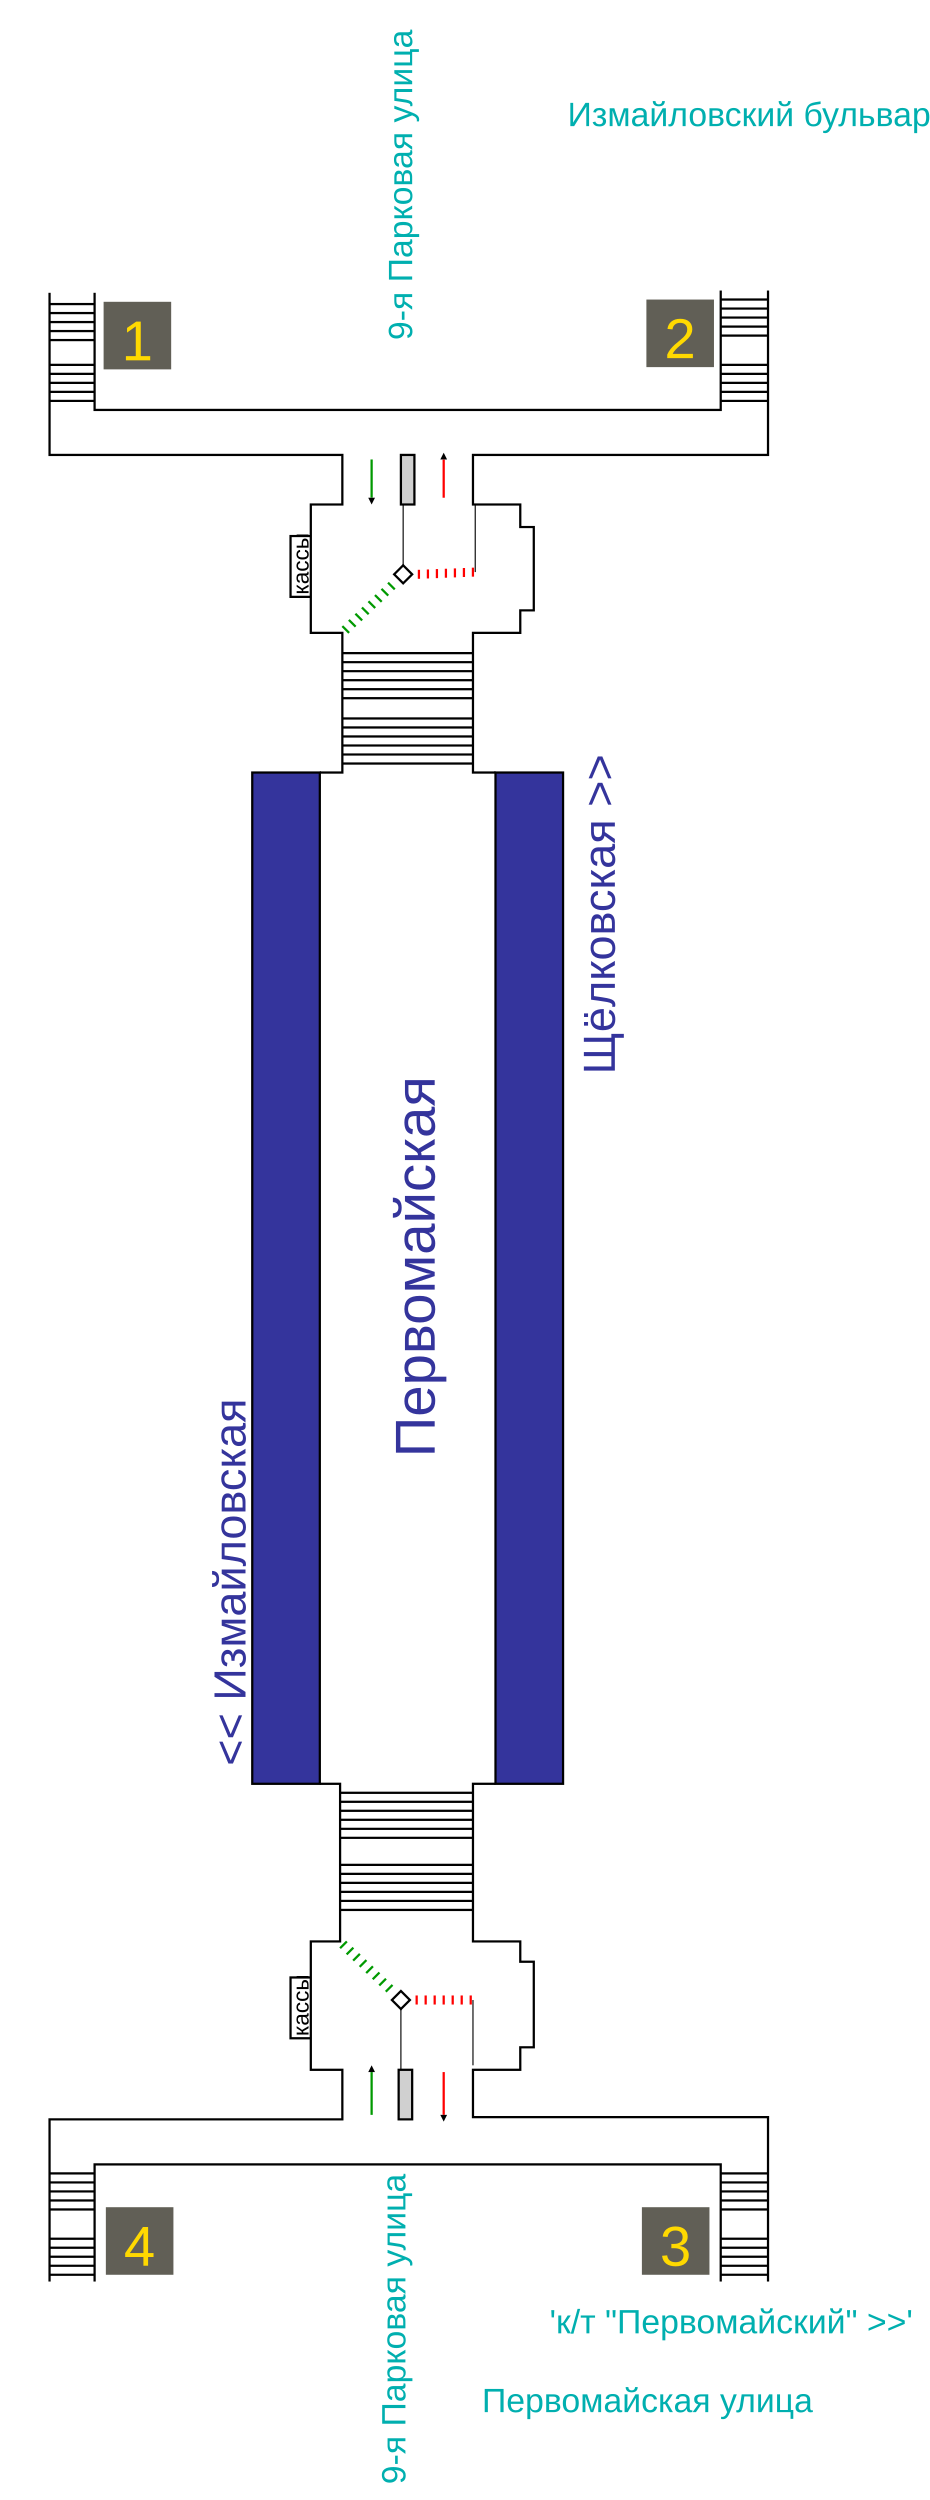
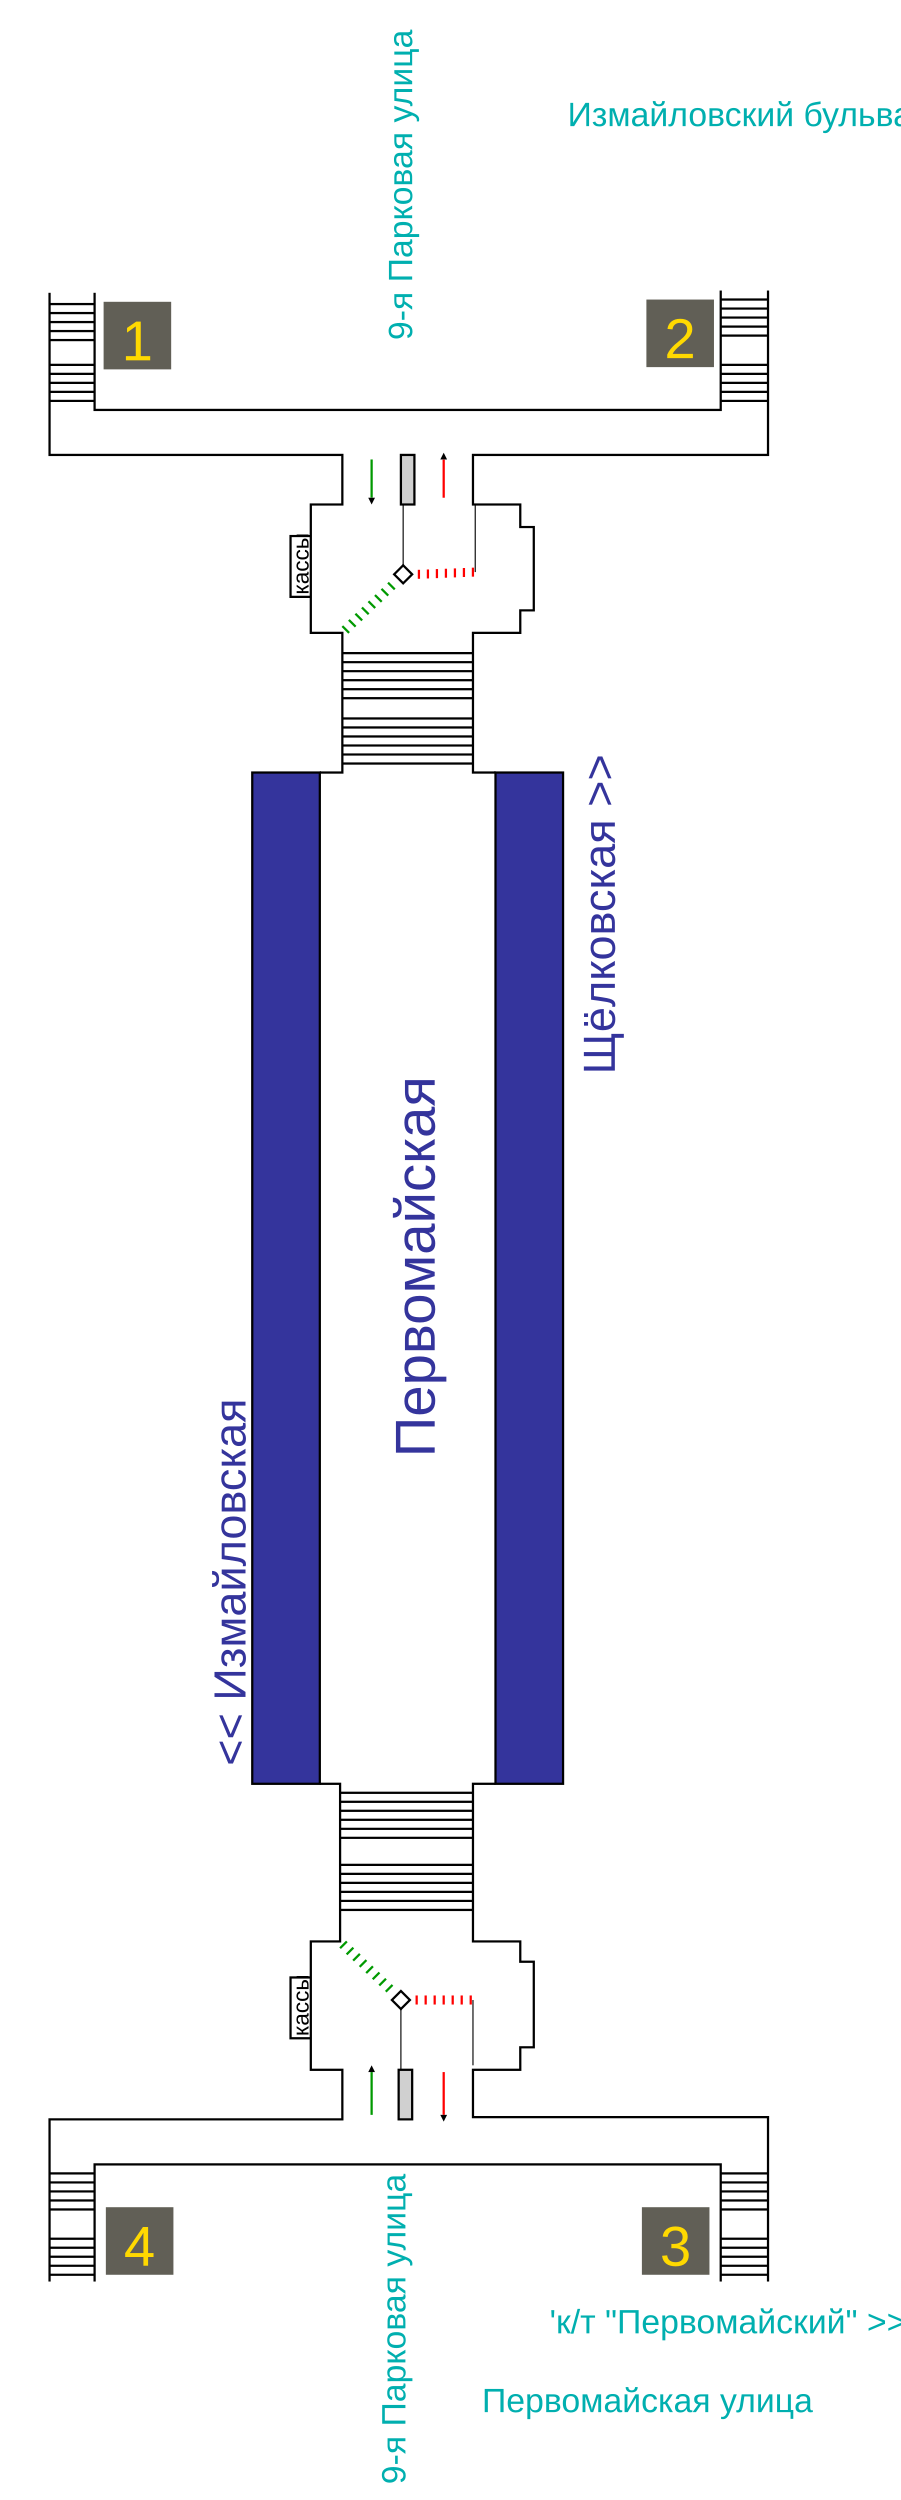
- <svg xmlns="http://www.w3.org/2000/svg" baseProfile="full" height="100%" version="1.1" width="100%">
+ <svg xmlns="http://www.w3.org/2000/svg" baseProfile="full" height="1110.0" version="1.1" width="400.0">
  <defs>
    <marker id="id261" markerHeight="3" markerUnits="strokeWidth" markerWidth="4" orient="auto" refX="0" refY="5" viewBox="0,0,10,10">
      <path d="M 0 0 L 10 5 L 0 10 z" />
    </marker>
  </defs>
-   <g transform="scale(0.5)">
-     <rect fill="none" height="1110" stroke="none" stroke-width="0" width="400" x="0" y="0" />
-     <g transform="rotate(-90.0,200,555)">
-       <polygon fill="#34349c" points="-37,497 -37,467 412,467 412,497" stroke="#000000" stroke-width="1" />
-       <polygon fill="#34349c" points="-37,605 -37,575 412,575 412,605" stroke="#000000" stroke-width="1" />
-       <text fill="#34349c" font-family="Arial" font-size="20" stroke="none" stroke-width="0" x="-29" y="464.0">&lt;&lt; Измайловская</text>
-       <text fill="#34349c" font-family="Arial" font-size="20" stroke="none" stroke-width="0" x="278" y="628.0">Щёлковская &gt;&gt;</text>
-       <text fill="#34349c" font-family="Arial" font-size="25" stroke="none" stroke-width="0" x="108" y="548.0">Первомайская</text>
-       <polyline fill="none" points="-37,575 -37,565 -107,565 -107,586 -116,586 -116,592 -154,592 -154,586 -164,586 -164,565 -185,565 -185,696 -258,696" stroke="#000000" stroke-width="1" />
-       <polyline fill="none" points="-258,675 -206,675 -206,397 -258,397" stroke="#000000" stroke-width="1" />
-       <polyline fill="none" points="-258,377 -186,377 -186,507 -164,507 -164,493 -107,493 -107,506 -37,506 -37,497" stroke="#000000" stroke-width="1" />
-       <line stroke="#000000" stroke-width="1" x1="-255" x2="-255" y1="377" y2="397" />
-       <line stroke="#000000" stroke-width="1" x1="-251" x2="-251" y1="377" y2="397" />
-       <line stroke="#000000" stroke-width="1" x1="-247" x2="-247" y1="377" y2="397" />
-       <line stroke="#000000" stroke-width="1" x1="-243" x2="-243" y1="377" y2="397" />
-       <line stroke="#000000" stroke-width="1" x1="-239" x2="-239" y1="377" y2="397" />
-       <line stroke="#000000" stroke-width="1" x1="-226" x2="-226" y1="377" y2="397" />
-       <line stroke="#000000" stroke-width="1" x1="-222" x2="-222" y1="377" y2="397" />
-       <line stroke="#000000" stroke-width="1" x1="-218" x2="-218" y1="377" y2="397" />
-       <line stroke="#000000" stroke-width="1" x1="-214" x2="-214" y1="377" y2="397" />
-       <line stroke="#000000" stroke-width="1" x1="-210" x2="-210" y1="377" y2="397" />
-       <line stroke="#000000" stroke-width="1" x1="-255" x2="-255" y1="675" y2="696" />
-       <line stroke="#000000" stroke-width="1" x1="-251" x2="-251" y1="675" y2="696" />
-       <line stroke="#000000" stroke-width="1" x1="-247" x2="-247" y1="675" y2="696" />
-       <line stroke="#000000" stroke-width="1" x1="-243" x2="-243" y1="675" y2="696" />
-       <line stroke="#000000" stroke-width="1" x1="-239" x2="-239" y1="675" y2="696" />
-       <line stroke="#000000" stroke-width="1" x1="-226" x2="-226" y1="675" y2="696" />
-       <line stroke="#000000" stroke-width="1" x1="-222" x2="-222" y1="675" y2="696" />
-       <line stroke="#000000" stroke-width="1" x1="-218" x2="-218" y1="675" y2="696" />
-       <line stroke="#000000" stroke-width="1" x1="-214" x2="-214" y1="675" y2="696" />
-       <line stroke="#000000" stroke-width="1" x1="-210" x2="-210" y1="675" y2="696" />
-       <line stroke="#000000" stroke-width="1" x1="-93" x2="-93" y1="506" y2="565" />
-       <line stroke="#000000" stroke-width="1" x1="-89" x2="-89" y1="506" y2="565" />
-       <line stroke="#000000" stroke-width="1" x1="-85" x2="-85" y1="506" y2="565" />
-       <line stroke="#000000" stroke-width="1" x1="-81" x2="-81" y1="506" y2="565" />
-       <line stroke="#000000" stroke-width="1" x1="-77" x2="-77" y1="506" y2="565" />
-       <line stroke="#000000" stroke-width="1" x1="-73" x2="-73" y1="506" y2="565" />
-       <line stroke="#000000" stroke-width="1" x1="-61" x2="-61" y1="506" y2="565" />
-       <line stroke="#000000" stroke-width="1" x1="-57" x2="-57" y1="506" y2="565" />
-       <line stroke="#000000" stroke-width="1" x1="-53" x2="-53" y1="506" y2="565" />
-       <line stroke="#000000" stroke-width="1" x1="-49" x2="-49" y1="506" y2="565" />
-       <line stroke="#000000" stroke-width="1" x1="-45" x2="-45" y1="506" y2="565" />
-       <line stroke="#000000" stroke-width="1" x1="-41" x2="-41" y1="506" y2="565" />
-       <polygon fill="#d0d0d0" points="-186,538 -186,532 -164,532 -164,538" stroke="#000000" stroke-width="1" />
-       <polyline fill="none" points="-150,493 -150,484 -123,484 -123,493" stroke="#000000" stroke-width="1" />
-       <text fill="#000000" font-family="Arial" font-size="10" stroke="none" stroke-width="0" x="-149" y="492.0">кассы</text>
-       <polyline fill="none" points="-137,533 -164,533" stroke="#000000" stroke-width="0.5" />
-       <polygon fill="none" points="-133,529 -129,533 -133,537 -137,533" stroke="#000000" stroke-width="1" />
-       <polyline fill="none" points="-133,565 -162,565" stroke="#000000" stroke-width="0.5" />
-       <line stroke="#009900" stroke-width="1" x1="-110" x2="-107" y1="506" y2="509" />
+   <g>
+     <rect fill="none" height="1110.0" stroke="none" stroke-width="0" width="400.0" x="0.0" y="0.0" />
+     <g transform="rotate(-90.0,200.0,555.0)">
+       <polygon fill="#34349c" points="-37.0,497.0 -37.0,467.0 412.0,467.0 412.0,497.0" stroke="#000000" stroke-width="1" />
+       <polygon fill="#34349c" points="-37.0,605.0 -37.0,575.0 412.0,575.0 412.0,605.0" stroke="#000000" stroke-width="1" />
+       <text fill="#34349c" font-family="Arial" font-size="20.0" stroke="none" stroke-width="0" x="-29.0" y="464.0">&lt;&lt; Измайловская</text>
+       <text fill="#34349c" font-family="Arial" font-size="20.0" stroke="none" stroke-width="0" x="278.0" y="628.0">Щёлковская &gt;&gt;</text>
+       <text fill="#34349c" font-family="Arial" font-size="25.0" stroke="none" stroke-width="0" x="108.0" y="548.0">Первомайская</text>
+       <polyline fill="none" points="-37.0,575.0 -37.0,565.0 -107.0,565.0 -107.0,586.0 -116.0,586.0 -116.0,592.0 -154.0,592.0 -154.0,586.0 -164.0,586.0 -164.0,565.0 -185.0,565.0 -185.0,696.0 -258.0,696.0" stroke="#000000" stroke-width="1" />
+       <polyline fill="none" points="-258.0,675.0 -206.0,675.0 -206.0,397.0 -258.0,397.0" stroke="#000000" stroke-width="1" />
+       <polyline fill="none" points="-258.0,377.0 -186.0,377.0 -186.0,507.0 -164.0,507.0 -164.0,493.0 -107.0,493.0 -107.0,506.0 -37.0,506.0 -37.0,497.0" stroke="#000000" stroke-width="1" />
+       <line stroke="#000000" stroke-width="1" x1="-255.0" x2="-255.0" y1="377.0" y2="397.0" />
+       <line stroke="#000000" stroke-width="1" x1="-251.0" x2="-251.0" y1="377.0" y2="397.0" />
+       <line stroke="#000000" stroke-width="1" x1="-247.0" x2="-247.0" y1="377.0" y2="397.0" />
+       <line stroke="#000000" stroke-width="1" x1="-243.0" x2="-243.0" y1="377.0" y2="397.0" />
+       <line stroke="#000000" stroke-width="1" x1="-239.0" x2="-239.0" y1="377.0" y2="397.0" />
+       <line stroke="#000000" stroke-width="1" x1="-226.0" x2="-226.0" y1="377.0" y2="397.0" />
+       <line stroke="#000000" stroke-width="1" x1="-222.0" x2="-222.0" y1="377.0" y2="397.0" />
+       <line stroke="#000000" stroke-width="1" x1="-218.0" x2="-218.0" y1="377.0" y2="397.0" />
+       <line stroke="#000000" stroke-width="1" x1="-214.0" x2="-214.0" y1="377.0" y2="397.0" />
+       <line stroke="#000000" stroke-width="1" x1="-210.0" x2="-210.0" y1="377.0" y2="397.0" />
+       <line stroke="#000000" stroke-width="1" x1="-255.0" x2="-255.0" y1="675.0" y2="696.0" />
+       <line stroke="#000000" stroke-width="1" x1="-251.0" x2="-251.0" y1="675.0" y2="696.0" />
+       <line stroke="#000000" stroke-width="1" x1="-247.0" x2="-247.0" y1="675.0" y2="696.0" />
+       <line stroke="#000000" stroke-width="1" x1="-243.0" x2="-243.0" y1="675.0" y2="696.0" />
+       <line stroke="#000000" stroke-width="1" x1="-239.0" x2="-239.0" y1="675.0" y2="696.0" />
+       <line stroke="#000000" stroke-width="1" x1="-226.0" x2="-226.0" y1="675.0" y2="696.0" />
+       <line stroke="#000000" stroke-width="1" x1="-222.0" x2="-222.0" y1="675.0" y2="696.0" />
+       <line stroke="#000000" stroke-width="1" x1="-218.0" x2="-218.0" y1="675.0" y2="696.0" />
+       <line stroke="#000000" stroke-width="1" x1="-214.0" x2="-214.0" y1="675.0" y2="696.0" />
+       <line stroke="#000000" stroke-width="1" x1="-210.0" x2="-210.0" y1="675.0" y2="696.0" />
+       <line stroke="#000000" stroke-width="1" x1="-93.0" x2="-93.0" y1="506.0" y2="565.0" />
+       <line stroke="#000000" stroke-width="1" x1="-89.0" x2="-89.0" y1="506.0" y2="565.0" />
+       <line stroke="#000000" stroke-width="1" x1="-85.0" x2="-85.0" y1="506.0" y2="565.0" />
+       <line stroke="#000000" stroke-width="1" x1="-81.0" x2="-81.0" y1="506.0" y2="565.0" />
+       <line stroke="#000000" stroke-width="1" x1="-77.0" x2="-77.0" y1="506.0" y2="565.0" />
+       <line stroke="#000000" stroke-width="1" x1="-73.0" x2="-73.0" y1="506.0" y2="565.0" />
+       <line stroke="#000000" stroke-width="1" x1="-61.0" x2="-61.0" y1="506.0" y2="565.0" />
+       <line stroke="#000000" stroke-width="1" x1="-57.0" x2="-57.0" y1="506.0" y2="565.0" />
+       <line stroke="#000000" stroke-width="1" x1="-53.0" x2="-53.0" y1="506.0" y2="565.0" />
+       <line stroke="#000000" stroke-width="1" x1="-49.0" x2="-49.0" y1="506.0" y2="565.0" />
+       <line stroke="#000000" stroke-width="1" x1="-45.0" x2="-45.0" y1="506.0" y2="565.0" />
+       <line stroke="#000000" stroke-width="1" x1="-41.0" x2="-41.0" y1="506.0" y2="565.0" />
+       <polygon fill="#d0d0d0" points="-186.0,538.0 -186.0,532.0 -164.0,532.0 -164.0,538.0" stroke="#000000" stroke-width="1" />
+       <polyline fill="none" points="-150.0,493.0 -150.0,484.0 -123.0,484.0 -123.0,493.0" stroke="#000000" stroke-width="1" />
+       <text fill="#000000" font-family="Arial" font-size="10.0" stroke="none" stroke-width="0" x="-149.0" y="492.0">кассы</text>
+       <polyline fill="none" points="-137.0,533.0 -164.0,533.0" stroke="#000000" stroke-width="0.5" />
+       <polygon fill="none" points="-133.0,529.0 -129.0,533.0 -133.0,537.0 -137.0,533.0" stroke="#000000" stroke-width="1" />
+       <polyline fill="none" points="-133.0,565.0 -162.0,565.0" stroke="#000000" stroke-width="0.5" />
+       <line stroke="#009900" stroke-width="1" x1="-110.0" x2="-107.0" y1="506.0" y2="509.0" />
      <line stroke="#009900" stroke-width="1" x1="-112.759" x2="-109.759" y1="508.897" y2="511.897" />
      <line stroke="#009900" stroke-width="1" x1="-115.517" x2="-112.517" y1="511.793" y2="514.793" />
      <line stroke="#009900" stroke-width="1" x1="-118.276" x2="-115.276" y1="514.69" y2="517.69" />
      <line stroke="#009900" stroke-width="1" x1="-121.034" x2="-118.034" y1="517.586" y2="520.586" />
      <line stroke="#009900" stroke-width="1" x1="-123.793" x2="-120.793" y1="520.483" y2="523.483" />
      <line stroke="#009900" stroke-width="1" x1="-126.552" x2="-123.552" y1="523.379" y2="526.379" />
      <line stroke="#009900" stroke-width="1" x1="-129.31" x2="-126.31" y1="526.276" y2="529.276" />
-       <line stroke="#ff0000" stroke-width="1" x1="-135" x2="-131" y1="540" y2="540" />
-       <line stroke="#ff0000" stroke-width="1" x1="-135" x2="-131" y1="544" y2="544" />
-       <line stroke="#ff0000" stroke-width="1" x1="-135" x2="-131" y1="548" y2="548" />
-       <line stroke="#ff0000" stroke-width="1" x1="-135" x2="-131" y1="552" y2="552" />
-       <line stroke="#ff0000" stroke-width="1" x1="-135" x2="-131" y1="556" y2="556" />
-       <line stroke="#ff0000" stroke-width="1" x1="-135" x2="-131" y1="560" y2="560" />
-       <line stroke="#ff0000" stroke-width="1" x1="-135" x2="-131" y1="564" y2="564" />
-       <polyline fill="none" marker-end="url(#id261)" points="-165,552 -184,552" stroke="#ff0000" stroke-width="1" />
-       <polyline fill="none" marker-end="url(#id261)" points="-184,520 -165,520" stroke="#009900" stroke-width="1" />
-       <polyline fill="none" points="412,497 412,507 474,507 474,493 531,493 531,507 553,507 553,377 625,377" stroke="#000000" stroke-width="1" />
-       <polyline fill="none" points="625,397 573,397 573,675 626,675" stroke="#000000" stroke-width="1" />
-       <polyline fill="none" points="626,696 553,696 553,565 531,565 531,586 521,586 521,592 484,592 484,586 474,586 474,565 412,565 412,575" stroke="#000000" stroke-width="1" />
-       <line stroke="#000000" stroke-width="1" x1="416" x2="416" y1="507" y2="565" />
-       <line stroke="#000000" stroke-width="1" x1="420" x2="420" y1="507" y2="565" />
-       <line stroke="#000000" stroke-width="1" x1="424" x2="424" y1="507" y2="565" />
-       <line stroke="#000000" stroke-width="1" x1="428" x2="428" y1="507" y2="565" />
-       <line stroke="#000000" stroke-width="1" x1="432" x2="432" y1="507" y2="565" />
-       <line stroke="#000000" stroke-width="1" x1="436" x2="436" y1="507" y2="565" />
-       <line stroke="#000000" stroke-width="1" x1="445" x2="445" y1="507" y2="565" />
-       <line stroke="#000000" stroke-width="1" x1="449" x2="449" y1="507" y2="565" />
-       <line stroke="#000000" stroke-width="1" x1="453" x2="453" y1="507" y2="565" />
-       <line stroke="#000000" stroke-width="1" x1="457" x2="457" y1="507" y2="565" />
-       <line stroke="#000000" stroke-width="1" x1="461" x2="461" y1="507" y2="565" />
-       <line stroke="#000000" stroke-width="1" x1="465" x2="465" y1="507" y2="565" />
-       <line stroke="#000000" stroke-width="1" x1="577" x2="577" y1="377" y2="397" />
-       <line stroke="#000000" stroke-width="1" x1="581" x2="581" y1="377" y2="397" />
-       <line stroke="#000000" stroke-width="1" x1="585" x2="585" y1="377" y2="397" />
-       <line stroke="#000000" stroke-width="1" x1="589" x2="589" y1="377" y2="397" />
-       <line stroke="#000000" stroke-width="1" x1="593" x2="593" y1="377" y2="397" />
-       <line stroke="#000000" stroke-width="1" x1="604" x2="604" y1="377" y2="397" />
-       <line stroke="#000000" stroke-width="1" x1="608" x2="608" y1="377" y2="397" />
-       <line stroke="#000000" stroke-width="1" x1="612" x2="612" y1="377" y2="397" />
-       <line stroke="#000000" stroke-width="1" x1="616" x2="616" y1="377" y2="397" />
-       <line stroke="#000000" stroke-width="1" x1="620" x2="620" y1="377" y2="397" />
-       <line stroke="#000000" stroke-width="1" x1="577" x2="577" y1="675" y2="696" />
-       <line stroke="#000000" stroke-width="1" x1="581" x2="581" y1="675" y2="696" />
-       <line stroke="#000000" stroke-width="1" x1="585" x2="585" y1="675" y2="696" />
-       <line stroke="#000000" stroke-width="1" x1="589" x2="589" y1="675" y2="696" />
-       <line stroke="#000000" stroke-width="1" x1="593" x2="593" y1="675" y2="696" />
-       <line stroke="#000000" stroke-width="1" x1="606" x2="606" y1="675" y2="696" />
-       <line stroke="#000000" stroke-width="1" x1="610" x2="610" y1="675" y2="696" />
-       <line stroke="#000000" stroke-width="1" x1="614" x2="614" y1="675" y2="696" />
-       <line stroke="#000000" stroke-width="1" x1="618" x2="618" y1="675" y2="696" />
-       <line stroke="#000000" stroke-width="1" x1="622" x2="622" y1="675" y2="696" />
-       <polygon fill="#d0d0d0" points="531,539 531,533 553,533 553,539" stroke="#000000" stroke-width="1" />
-       <polyline fill="none" points="517,493 517,484 490,484 490,493" stroke="#000000" stroke-width="1" />
-       <text fill="#000000" font-family="Arial" font-size="10" stroke="none" stroke-width="0" x="491" y="492.0">кассы</text>
-       <polyline fill="none" points="504,534 531,534" stroke="#000000" stroke-width="0.5" />
-       <polygon fill="none" points="500,530 496,534 500,538 504,534" stroke="#000000" stroke-width="1" />
-       <polyline fill="none" points="501,566 531,566" stroke="#000000" stroke-width="0.5" />
-       <line stroke="#009900" stroke-width="1" x1="477" x2="474" y1="507" y2="510" />
+       <line stroke="#ff0000" stroke-width="1" x1="-135.0" x2="-131.0" y1="540.0" y2="540.0" />
+       <line stroke="#ff0000" stroke-width="1" x1="-135.0" x2="-131.0" y1="544.0" y2="544.0" />
+       <line stroke="#ff0000" stroke-width="1" x1="-135.0" x2="-131.0" y1="548.0" y2="548.0" />
+       <line stroke="#ff0000" stroke-width="1" x1="-135.0" x2="-131.0" y1="552.0" y2="552.0" />
+       <line stroke="#ff0000" stroke-width="1" x1="-135.0" x2="-131.0" y1="556.0" y2="556.0" />
+       <line stroke="#ff0000" stroke-width="1" x1="-135.0" x2="-131.0" y1="560.0" y2="560.0" />
+       <line stroke="#ff0000" stroke-width="1" x1="-135.0" x2="-131.0" y1="564.0" y2="564.0" />
+       <polyline fill="none" marker-end="url(#id261)" points="-165.0,552.0 -184.0,552.0" stroke="#ff0000" stroke-width="1" />
+       <polyline fill="none" marker-end="url(#id261)" points="-184.0,520.0 -165.0,520.0" stroke="#009900" stroke-width="1" />
+       <polyline fill="none" points="412.0,497.0 412.0,507.0 474.0,507.0 474.0,493.0 531.0,493.0 531.0,507.0 553.0,507.0 553.0,377.0 625.0,377.0" stroke="#000000" stroke-width="1" />
+       <polyline fill="none" points="625.0,397.0 573.0,397.0 573.0,675.0 626.0,675.0" stroke="#000000" stroke-width="1" />
+       <polyline fill="none" points="626.0,696.0 553.0,696.0 553.0,565.0 531.0,565.0 531.0,586.0 521.0,586.0 521.0,592.0 484.0,592.0 484.0,586.0 474.0,586.0 474.0,565.0 412.0,565.0 412.0,575.0" stroke="#000000" stroke-width="1" />
+       <line stroke="#000000" stroke-width="1" x1="416.0" x2="416.0" y1="507.0" y2="565.0" />
+       <line stroke="#000000" stroke-width="1" x1="420.0" x2="420.0" y1="507.0" y2="565.0" />
+       <line stroke="#000000" stroke-width="1" x1="424.0" x2="424.0" y1="507.0" y2="565.0" />
+       <line stroke="#000000" stroke-width="1" x1="428.0" x2="428.0" y1="507.0" y2="565.0" />
+       <line stroke="#000000" stroke-width="1" x1="432.0" x2="432.0" y1="507.0" y2="565.0" />
+       <line stroke="#000000" stroke-width="1" x1="436.0" x2="436.0" y1="507.0" y2="565.0" />
+       <line stroke="#000000" stroke-width="1" x1="445.0" x2="445.0" y1="507.0" y2="565.0" />
+       <line stroke="#000000" stroke-width="1" x1="449.0" x2="449.0" y1="507.0" y2="565.0" />
+       <line stroke="#000000" stroke-width="1" x1="453.0" x2="453.0" y1="507.0" y2="565.0" />
+       <line stroke="#000000" stroke-width="1" x1="457.0" x2="457.0" y1="507.0" y2="565.0" />
+       <line stroke="#000000" stroke-width="1" x1="461.0" x2="461.0" y1="507.0" y2="565.0" />
+       <line stroke="#000000" stroke-width="1" x1="465.0" x2="465.0" y1="507.0" y2="565.0" />
+       <line stroke="#000000" stroke-width="1" x1="577.0" x2="577.0" y1="377.0" y2="397.0" />
+       <line stroke="#000000" stroke-width="1" x1="581.0" x2="581.0" y1="377.0" y2="397.0" />
+       <line stroke="#000000" stroke-width="1" x1="585.0" x2="585.0" y1="377.0" y2="397.0" />
+       <line stroke="#000000" stroke-width="1" x1="589.0" x2="589.0" y1="377.0" y2="397.0" />
+       <line stroke="#000000" stroke-width="1" x1="593.0" x2="593.0" y1="377.0" y2="397.0" />
+       <line stroke="#000000" stroke-width="1" x1="604.0" x2="604.0" y1="377.0" y2="397.0" />
+       <line stroke="#000000" stroke-width="1" x1="608.0" x2="608.0" y1="377.0" y2="397.0" />
+       <line stroke="#000000" stroke-width="1" x1="612.0" x2="612.0" y1="377.0" y2="397.0" />
+       <line stroke="#000000" stroke-width="1" x1="616.0" x2="616.0" y1="377.0" y2="397.0" />
+       <line stroke="#000000" stroke-width="1" x1="620.0" x2="620.0" y1="377.0" y2="397.0" />
+       <line stroke="#000000" stroke-width="1" x1="577.0" x2="577.0" y1="675.0" y2="696.0" />
+       <line stroke="#000000" stroke-width="1" x1="581.0" x2="581.0" y1="675.0" y2="696.0" />
+       <line stroke="#000000" stroke-width="1" x1="585.0" x2="585.0" y1="675.0" y2="696.0" />
+       <line stroke="#000000" stroke-width="1" x1="589.0" x2="589.0" y1="675.0" y2="696.0" />
+       <line stroke="#000000" stroke-width="1" x1="593.0" x2="593.0" y1="675.0" y2="696.0" />
+       <line stroke="#000000" stroke-width="1" x1="606.0" x2="606.0" y1="675.0" y2="696.0" />
+       <line stroke="#000000" stroke-width="1" x1="610.0" x2="610.0" y1="675.0" y2="696.0" />
+       <line stroke="#000000" stroke-width="1" x1="614.0" x2="614.0" y1="675.0" y2="696.0" />
+       <line stroke="#000000" stroke-width="1" x1="618.0" x2="618.0" y1="675.0" y2="696.0" />
+       <line stroke="#000000" stroke-width="1" x1="622.0" x2="622.0" y1="675.0" y2="696.0" />
+       <polygon fill="#d0d0d0" points="531.0,539.0 531.0,533.0 553.0,533.0 553.0,539.0" stroke="#000000" stroke-width="1" />
+       <polyline fill="none" points="517.0,493.0 517.0,484.0 490.0,484.0 490.0,493.0" stroke="#000000" stroke-width="1" />
+       <text fill="#000000" font-family="Arial" font-size="10.0" stroke="none" stroke-width="0" x="491.0" y="492.0">кассы</text>
+       <polyline fill="none" points="504.0,534.0 531.0,534.0" stroke="#000000" stroke-width="0.5" />
+       <polygon fill="none" points="500.0,530.0 496.0,534.0 500.0,538.0 504.0,534.0" stroke="#000000" stroke-width="1" />
+       <polyline fill="none" points="501.0,566.0 531.0,566.0" stroke="#000000" stroke-width="0.5" />
+       <line stroke="#009900" stroke-width="1" x1="477.0" x2="474.0" y1="507.0" y2="510.0" />
      <line stroke="#009900" stroke-width="1" x1="479.759" x2="476.759" y1="509.897" y2="512.897" />
      <line stroke="#009900" stroke-width="1" x1="482.517" x2="479.517" y1="512.793" y2="515.793" />
      <line stroke="#009900" stroke-width="1" x1="485.276" x2="482.276" y1="515.69" y2="518.69" />
      <line stroke="#009900" stroke-width="1" x1="488.034" x2="485.034" y1="518.586" y2="521.586" />
      <line stroke="#009900" stroke-width="1" x1="490.793" x2="487.793" y1="521.483" y2="524.483" />
      <line stroke="#009900" stroke-width="1" x1="493.552" x2="490.552" y1="524.379" y2="527.379" />
      <line stroke="#009900" stroke-width="1" x1="496.31" x2="493.31" y1="527.276" y2="530.276" />
-       <line stroke="#ff0000" stroke-width="1" x1="502" x2="498" y1="541" y2="541" />
+       <line stroke="#ff0000" stroke-width="1" x1="502.0" x2="498.0" y1="541.0" y2="541.0" />
      <line stroke="#ff0000" stroke-width="1" x1="502.16" x2="498.16" y1="544.997" y2="544.997" />
      <line stroke="#ff0000" stroke-width="1" x1="502.32" x2="498.32" y1="548.994" y2="548.994" />
      <line stroke="#ff0000" stroke-width="1" x1="502.48" x2="498.48" y1="552.99" y2="552.99" />
      <line stroke="#ff0000" stroke-width="1" x1="502.639" x2="498.639" y1="556.987" y2="556.987" />
      <line stroke="#ff0000" stroke-width="1" x1="502.799" x2="498.799" y1="560.984" y2="560.984" />
      <line stroke="#ff0000" stroke-width="1" x1="502.959" x2="498.959" y1="564.981" y2="564.981" />
-       <polyline fill="none" marker-end="url(#id261)" points="534,552 551,552" stroke="#ff0000" stroke-width="1" />
-       <polyline fill="none" marker-end="url(#id261)" points="551,520 534,520" stroke="#009900" stroke-width="1" />
-       <text fill="#00afaf" font-family="Arial" font-size="15" stroke="none" stroke-width="0" x="604" y="538.0">9-я Парковая улица</text>
-       <text fill="#00afaf" font-family="Arial" font-size="15" stroke="none" stroke-width="0" x="-348" y="535.0">9-я Парковая улица</text>
-       <text fill="#00afaf" font-family="Arial" font-size="15" stroke="none" stroke-width="0" transform="rotate(90.0,714,607)" x="714" y="622.0">Измайловский бульвар</text>
-       <text fill="#00afaf" font-family="Arial" font-size="15" stroke="none" stroke-width="0" transform="rotate(90.0,-266,599)" x="-266" y="614.0">'к/т "Первомайский" &gt;&gt;'</text>
-       <text fill="#00afaf" font-family="Arial" font-size="15" stroke="none" stroke-width="0" transform="rotate(90.0,-301,569)" x="-301" y="584.0">Первомайская улица</text>
+       <polyline fill="none" marker-end="url(#id261)" points="534.0,552.0 551.0,552.0" stroke="#ff0000" stroke-width="1" />
+       <polyline fill="none" marker-end="url(#id261)" points="551.0,520.0 534.0,520.0" stroke="#009900" stroke-width="1" />
+       <text fill="#00afaf" font-family="Arial" font-size="15.0" stroke="none" stroke-width="0" x="604.0" y="538.0">9-я Парковая улица</text>
+       <text fill="#00afaf" font-family="Arial" font-size="15.0" stroke="none" stroke-width="0" x="-348.0" y="535.0">9-я Парковая улица</text>
+       <text fill="#00afaf" font-family="Arial" font-size="15.0" stroke="none" stroke-width="0" transform="rotate(90.0,714.0,607.0)" x="714.0" y="622.0">Измайловский бульвар</text>
+       <text fill="#00afaf" font-family="Arial" font-size="15.0" stroke="none" stroke-width="0" transform="rotate(90.0,-266.0,599.0)" x="-266.0" y="614.0">'к/т "Первомайский" &gt;&gt;'</text>
+       <text fill="#00afaf" font-family="Arial" font-size="15.0" stroke="none" stroke-width="0" transform="rotate(90.0,-301.0,569.0)" x="-301.0" y="584.0">Первомайская улица</text>
    </g>
    <g>
-       <rect fill="#615f56" height="30" stroke="none" stroke-width="0" width="30" x="46" y="134" />
-       <rect fill="#615f56" height="30" stroke="none" stroke-width="0" width="30" x="287" y="133" />
-       <rect fill="#615f56" height="30" stroke="none" stroke-width="0" width="30" x="285" y="980" />
-       <rect fill="#615f56" height="30" stroke="none" stroke-width="0" width="30" x="47" y="980" />
-       <text fill="#ffd900" font-family="Arial" font-size="25" stroke="none" stroke-width="0" x="54" y="160.0">1</text>
-       <text fill="#ffd900" font-family="Arial" font-size="25" stroke="none" stroke-width="0" x="295" y="159.0">2</text>
-       <text fill="#ffd900" font-family="Arial" font-size="25" stroke="none" stroke-width="0" x="293" y="1006.0">3</text>
-       <text fill="#ffd900" font-family="Arial" font-size="25" stroke="none" stroke-width="0" x="55" y="1006.0">4</text>
+       <rect fill="#615f56" height="30.0" stroke="none" stroke-width="0" width="30.0" x="46.0" y="134.0" />
+       <rect fill="#615f56" height="30.0" stroke="none" stroke-width="0" width="30.0" x="287.0" y="133.0" />
+       <rect fill="#615f56" height="30.0" stroke="none" stroke-width="0" width="30.0" x="285.0" y="980.0" />
+       <rect fill="#615f56" height="30.0" stroke="none" stroke-width="0" width="30.0" x="47.0" y="980.0" />
+       <text fill="#ffd900" font-family="Arial" font-size="25.0" stroke="none" stroke-width="0" x="54.0" y="160.0">1</text>
+       <text fill="#ffd900" font-family="Arial" font-size="25.0" stroke="none" stroke-width="0" x="295.0" y="159.0">2</text>
+       <text fill="#ffd900" font-family="Arial" font-size="25.0" stroke="none" stroke-width="0" x="293.0" y="1006.0">3</text>
+       <text fill="#ffd900" font-family="Arial" font-size="25.0" stroke="none" stroke-width="0" x="55.0" y="1006.0">4</text>
    </g>
  </g>
</svg>
